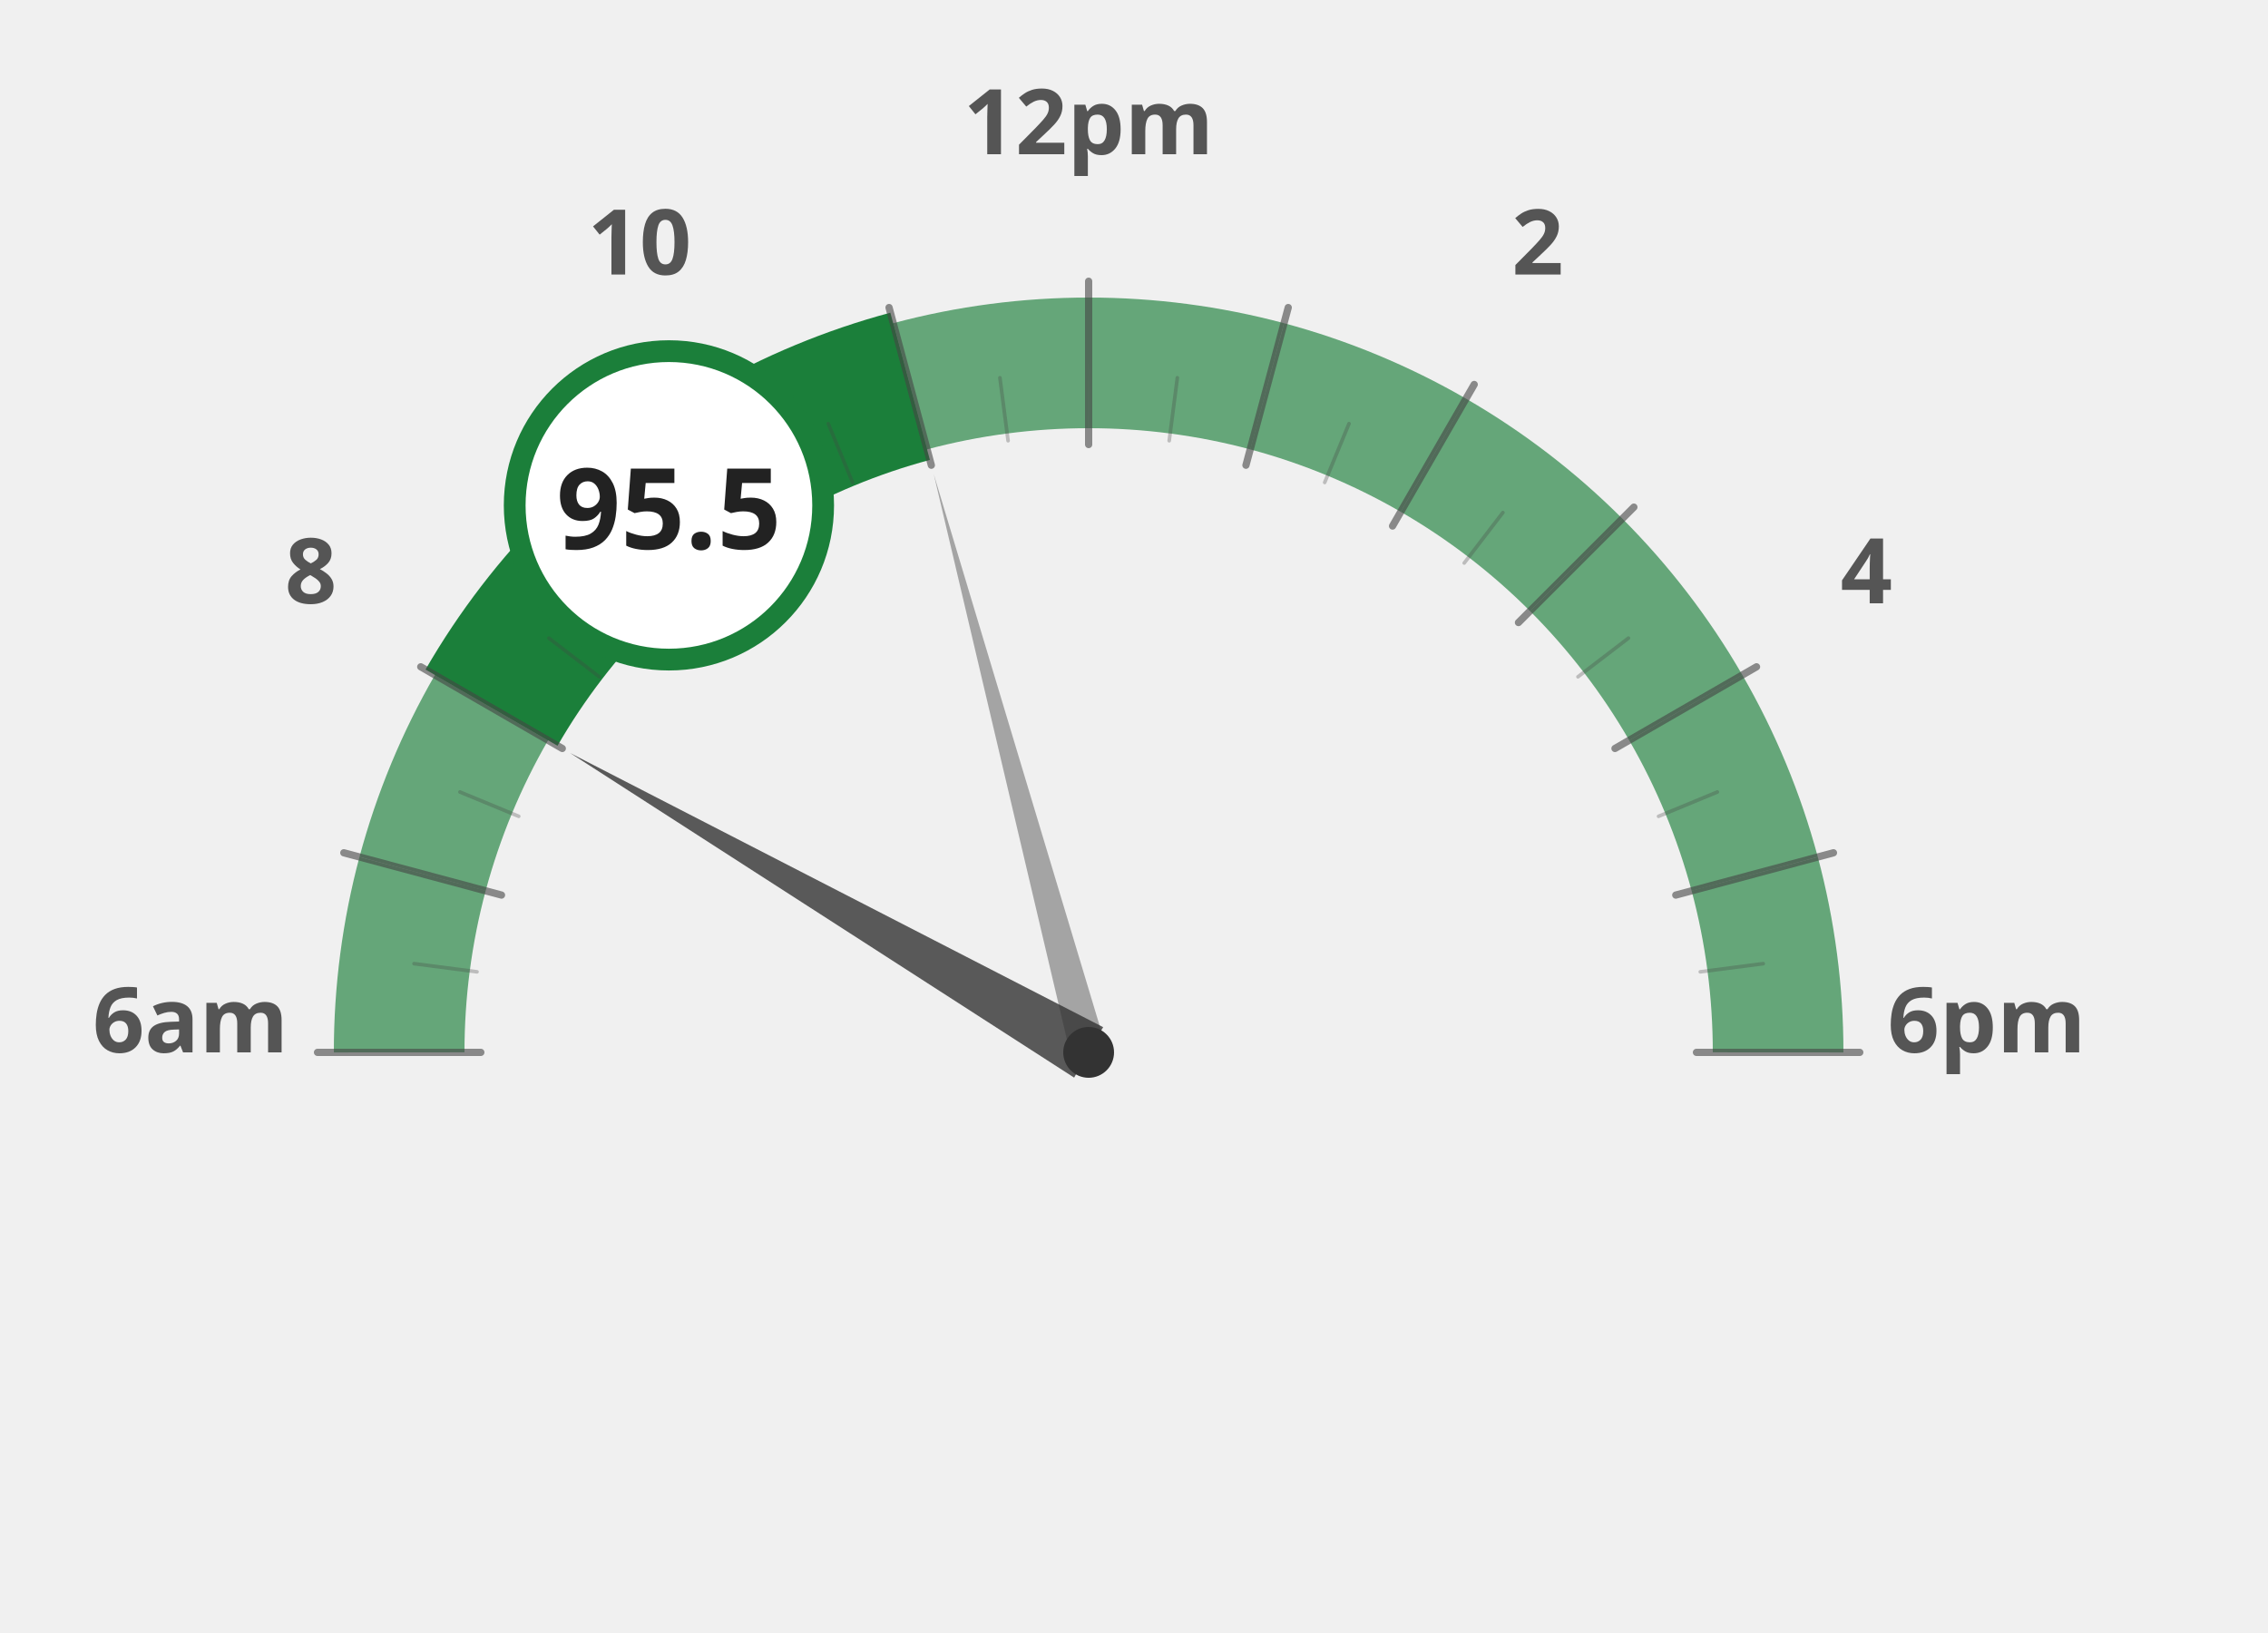
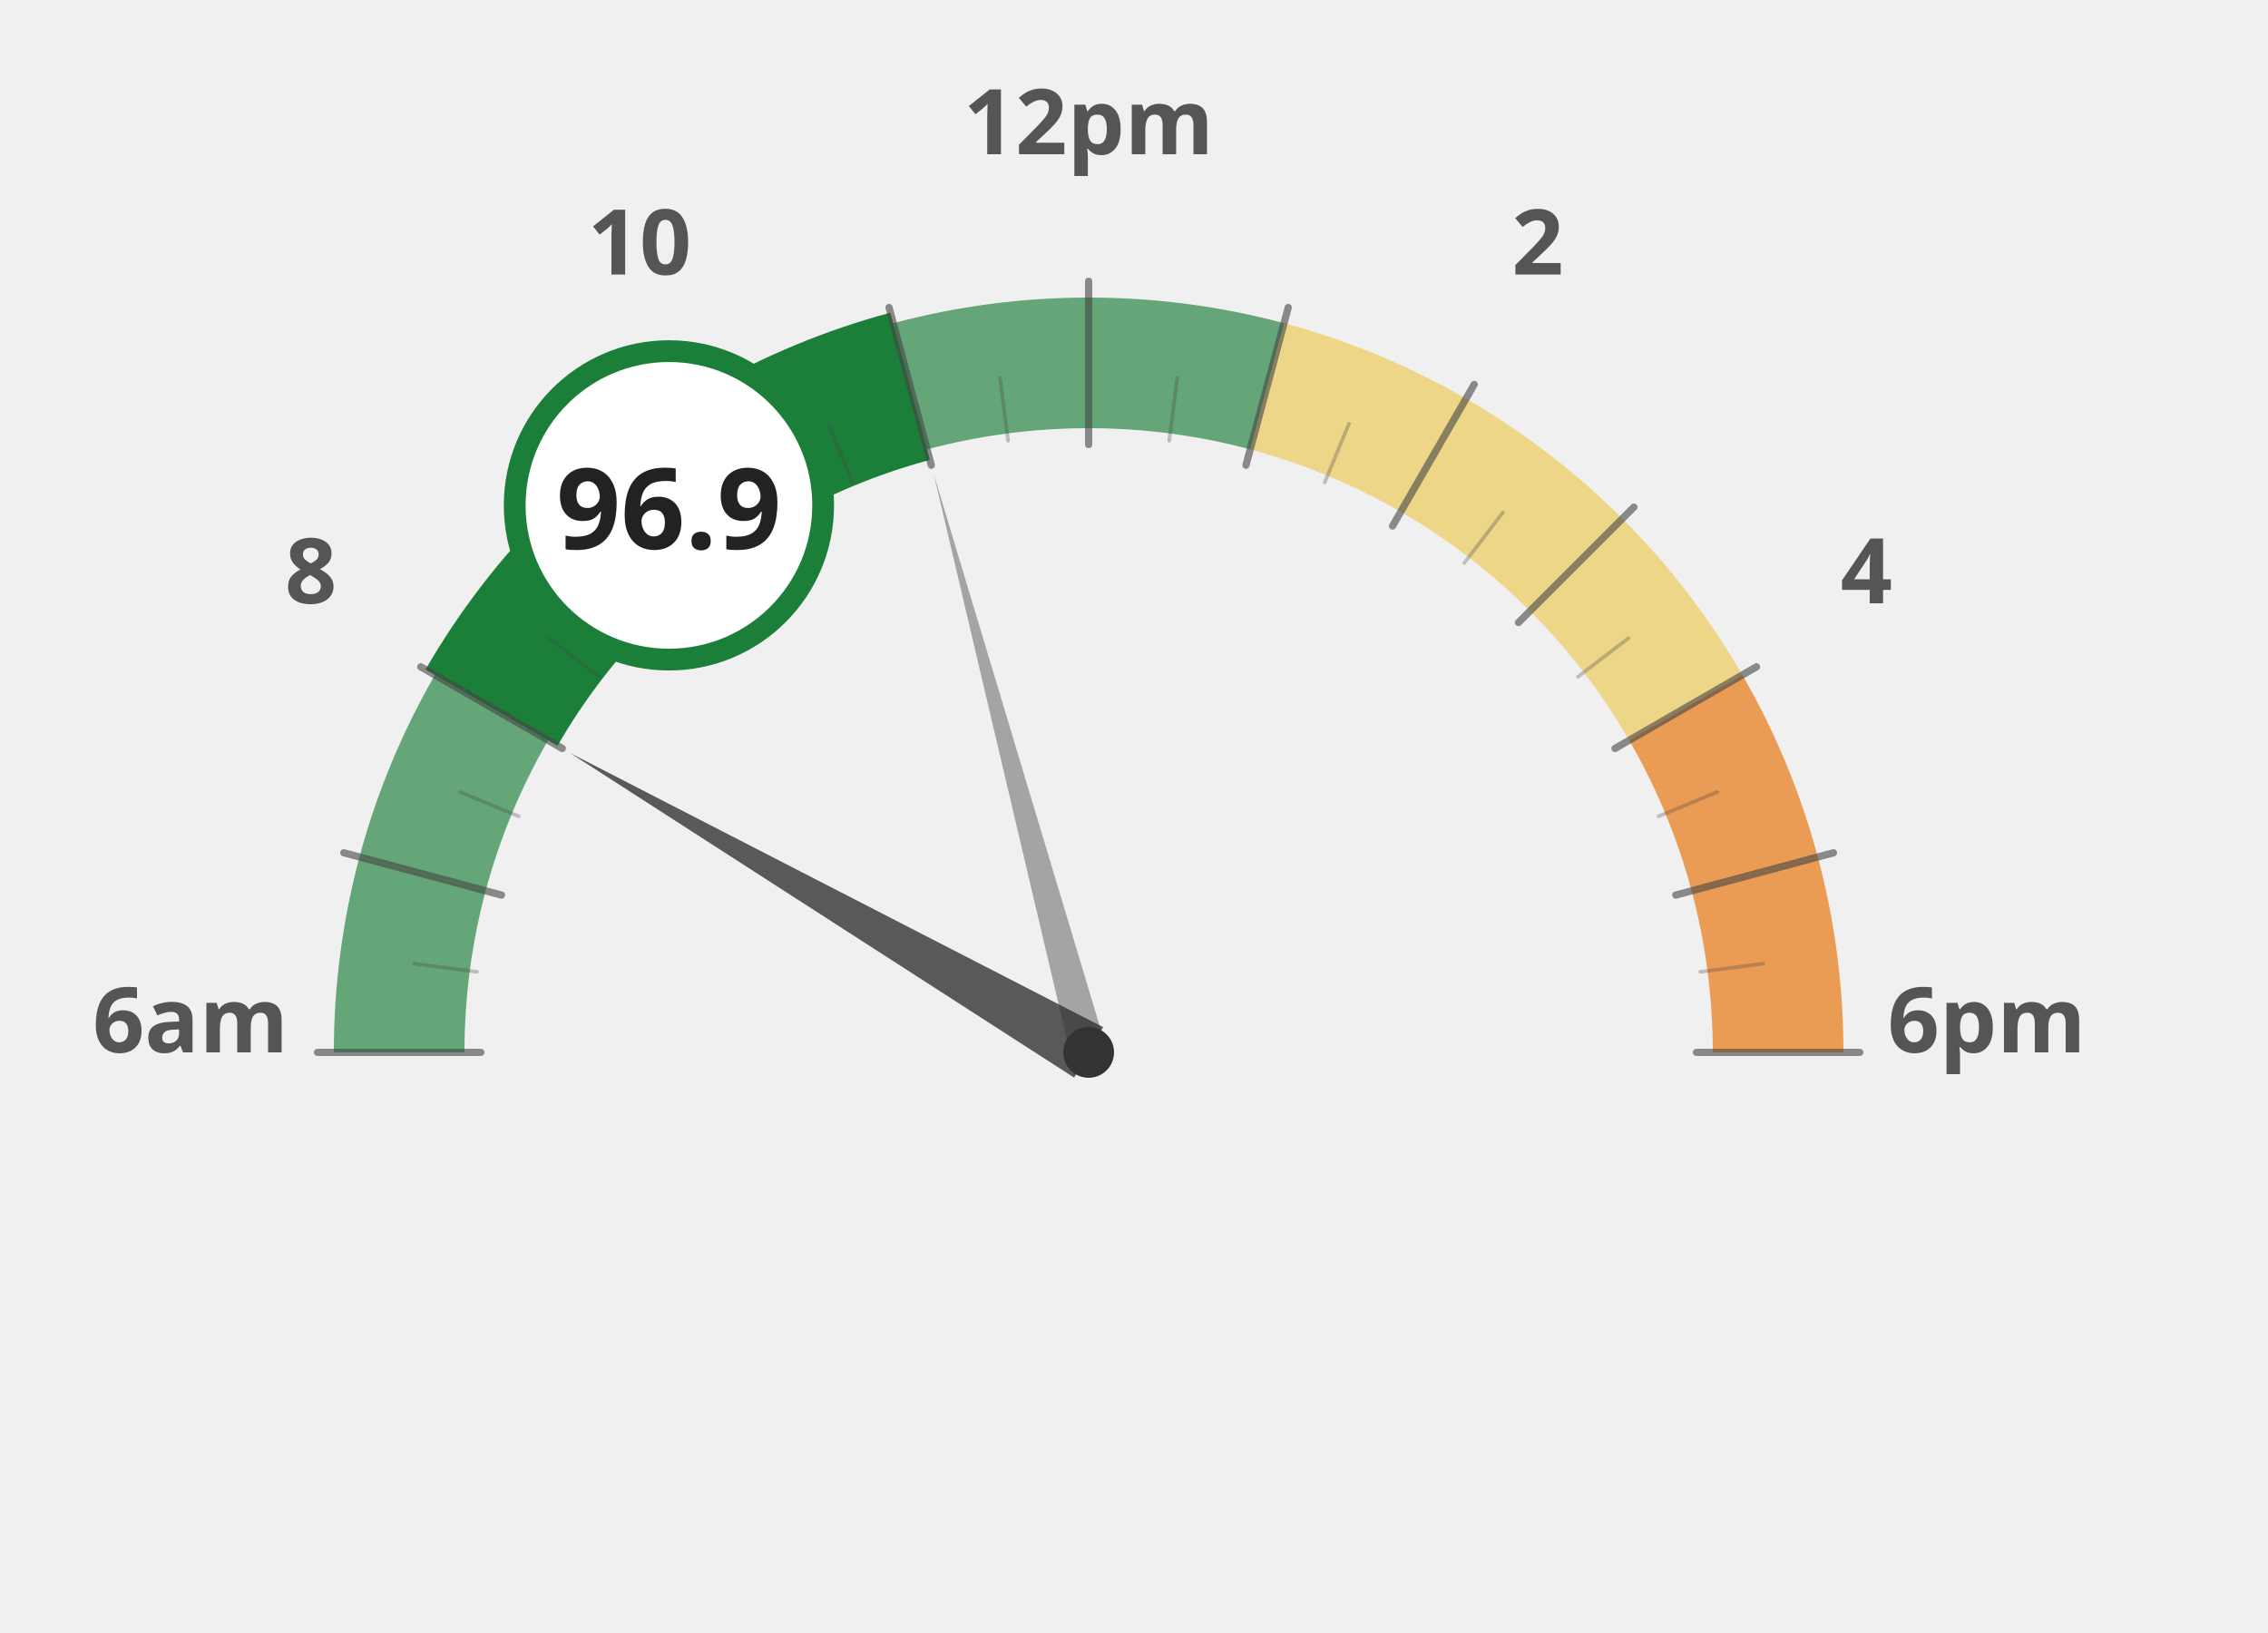
<svg xmlns="http://www.w3.org/2000/svg" width="100%" height="100%" viewBox="0 0 1250 900">
  <g transform="translate(100, 100)">
    <path d="M 120.0 480.0 A 380 380 0 0 1 132.9 381.6" fill="none" stroke="#1b7f3a" stroke-width="72" stroke-opacity="0.65" />
    <path d="M 132.9 381.6 A 380 380 0 0 1 170.9 290.0" fill="none" stroke="#1b7f3a" stroke-width="72" stroke-opacity="0.65" />
    <path d="M 170.9 290.0 A 380 380 0 0 1 231.3 211.3" fill="none" stroke="#1b7f3a" stroke-width="72" stroke-opacity="1.0" />
    <path d="M 231.3 211.3 A 380 380 0 0 1 310.0 150.9" fill="none" stroke="#1b7f3a" stroke-width="72" stroke-opacity="1.0" />
    <path d="M 310.0 150.9 A 380 380 0 0 1 401.6 112.9" fill="none" stroke="#1b7f3a" stroke-width="72" stroke-opacity="1.0" />
    <path d="M 401.6 112.9 A 380 380 0 0 1 500.0 100.0" fill="none" stroke="#1b7f3a" stroke-width="72" stroke-opacity="0.65" />
    <path d="M 500.0 100.0 A 380 380 0 0 1 598.4 112.9" fill="none" stroke="#1b7f3a" stroke-width="72" stroke-opacity="0.65" />
-     <path d="M 598.4 112.9 A 380 380 0 0 1 690.0 150.9" fill="none" stroke="#1b7f3a" stroke-width="72" stroke-opacity="0.65" />
-     <path d="M 690.0 150.9 A 380 380 0 0 1 768.7 211.3" fill="none" stroke="#1b7f3a" stroke-width="72" stroke-opacity="0.65" />
-     <path d="M 768.7 211.3 A 380 380 0 0 1 829.1 290.0" fill="none" stroke="#1b7f3a" stroke-width="72" stroke-opacity="0.65" />
-     <path d="M 829.1 290.0 A 380 380 0 0 1 867.1 381.6" fill="none" stroke="#1b7f3a" stroke-width="72" stroke-opacity="0.65" />
-     <path d="M 867.1 381.6 A 380 380 0 0 1 880.0 480.0" fill="none" stroke="#1b7f3a" stroke-width="72" stroke-opacity="0.65" />
+     <path d="M 598.4 112.9 A 380 380 0 0 1 690.0 150.9" fill="none" stroke="#ebc850" stroke-width="72" stroke-opacity="0.65" />
+     <path d="M 690.0 150.9 A 380 380 0 0 1 768.7 211.3" fill="none" stroke="#ebc850" stroke-width="72" stroke-opacity="0.65" />
+     <path d="M 768.7 211.3 A 380 380 0 0 1 829.1 290.0" fill="none" stroke="#ebc850" stroke-width="72" stroke-opacity="0.65" />
+     <path d="M 829.1 290.0 A 380 380 0 0 1 867.1 381.6" fill="none" stroke="#e66e00" stroke-width="72" stroke-opacity="0.65" />
+     <path d="M 867.1 381.6 A 380 380 0 0 1 880.0 480.0" fill="none" stroke="#e66e00" stroke-width="72" stroke-opacity="0.65" />
    <text x="5.0" y="480" text-anchor="middle" font-family="Montserrat, sans-serif" font-size="50" font-weight="900" fill="#555">6am</text>
    <text x="71.317" y="232.5" text-anchor="middle" font-family="Montserrat, sans-serif" font-size="50" font-weight="900" fill="#555">8</text>
    <text x="252.5" y="51.317" text-anchor="middle" font-family="Montserrat, sans-serif" font-size="50" font-weight="900" fill="#555">10</text>
    <text x="500" y="-15.0" text-anchor="middle" font-family="Montserrat, sans-serif" font-size="50" font-weight="900" fill="#555">12pm</text>
    <text x="747.5" y="51.317" text-anchor="middle" font-family="Montserrat, sans-serif" font-size="50" font-weight="900" fill="#555">2</text>
    <text x="928.683" y="232.5" text-anchor="middle" font-family="Montserrat, sans-serif" font-size="50" font-weight="900" fill="#555">4</text>
    <text x="995.0" y="480.0" text-anchor="middle" font-family="Montserrat, sans-serif" font-size="50" font-weight="900" fill="#555">6pm</text>
    <path d="M 170.9 290.0 A 380 380 0 0 1 231.3 211.3" fill="none" stroke="#1b7f3a" stroke-width="84" stroke-linecap="butt" />
    <path d="M 231.3 211.3 A 380 380 0 0 1 310.0 150.9" fill="none" stroke="#1b7f3a" stroke-width="84" stroke-linecap="butt" />
    <path d="M 310.0 150.9 A 380 380 0 0 1 401.6 112.9" fill="none" stroke="#1b7f3a" stroke-width="84" stroke-linecap="butt" />
    <line x1="165.0" y1="480.0" x2="75.0" y2="480.0" stroke="#444" stroke-width="4" stroke-linecap="round" opacity="0.6" />
    <line x1="162.9" y1="435.6" x2="128.2" y2="431.1" stroke="#444" stroke-width="2" stroke-linecap="round" opacity="0.3" />
    <line x1="176.4" y1="393.3" x2="89.5" y2="370.0" stroke="#444" stroke-width="4" stroke-linecap="round" opacity="0.6" />
    <line x1="185.9" y1="349.9" x2="153.5" y2="336.5" stroke="#444" stroke-width="2" stroke-linecap="round" opacity="0.3" />
    <line x1="209.9" y1="312.5" x2="131.9" y2="267.5" stroke="#444" stroke-width="4" stroke-linecap="round" opacity="0.6" />
    <line x1="230.3" y1="273.0" x2="202.5" y2="251.7" stroke="#444" stroke-width="2" stroke-linecap="round" opacity="0.3" />
    <line x1="263.1" y1="243.1" x2="199.5" y2="179.5" stroke="#444" stroke-width="4" stroke-linecap="round" opacity="0.6" />
    <line x1="293.0" y1="210.3" x2="271.7" y2="182.5" stroke="#444" stroke-width="2" stroke-linecap="round" opacity="0.3" />
    <line x1="332.5" y1="189.9" x2="287.5" y2="111.9" stroke="#444" stroke-width="4" stroke-linecap="round" opacity="0.6" />
    <line x1="369.9" y1="165.9" x2="356.5" y2="133.5" stroke="#444" stroke-width="2" stroke-linecap="round" opacity="0.3" />
    <line x1="413.3" y1="156.4" x2="390.0" y2="69.5" stroke="#444" stroke-width="4" stroke-linecap="round" opacity="0.6" />
    <line x1="455.6" y1="142.9" x2="451.1" y2="108.2" stroke="#444" stroke-width="2" stroke-linecap="round" opacity="0.3" />
    <line x1="500.0" y1="145.0" x2="500.0" y2="55.0" stroke="#444" stroke-width="4" stroke-linecap="round" opacity="0.6" />
    <line x1="544.4" y1="142.9" x2="548.9" y2="108.2" stroke="#444" stroke-width="2" stroke-linecap="round" opacity="0.3" />
    <line x1="586.7" y1="156.4" x2="610.0" y2="69.5" stroke="#444" stroke-width="4" stroke-linecap="round" opacity="0.6" />
    <line x1="630.1" y1="165.9" x2="643.5" y2="133.5" stroke="#444" stroke-width="2" stroke-linecap="round" opacity="0.3" />
    <line x1="667.5" y1="189.9" x2="712.5" y2="111.9" stroke="#444" stroke-width="4" stroke-linecap="round" opacity="0.6" />
    <line x1="707.0" y1="210.3" x2="728.3" y2="182.5" stroke="#444" stroke-width="2" stroke-linecap="round" opacity="0.3" />
    <line x1="736.9" y1="243.1" x2="800.5" y2="179.5" stroke="#444" stroke-width="4" stroke-linecap="round" opacity="0.6" />
    <line x1="769.7" y1="273.0" x2="797.5" y2="251.7" stroke="#444" stroke-width="2" stroke-linecap="round" opacity="0.3" />
    <line x1="790.1" y1="312.5" x2="868.1" y2="267.5" stroke="#444" stroke-width="4" stroke-linecap="round" opacity="0.6" />
    <line x1="814.1" y1="349.9" x2="846.5" y2="336.5" stroke="#444" stroke-width="2" stroke-linecap="round" opacity="0.3" />
    <line x1="823.6" y1="393.3" x2="910.5" y2="370.0" stroke="#444" stroke-width="4" stroke-linecap="round" opacity="0.6" />
    <line x1="837.1" y1="435.6" x2="871.8" y2="431.1" stroke="#444" stroke-width="2" stroke-linecap="round" opacity="0.3" />
    <line x1="835.0" y1="480.0" x2="925.0" y2="480.0" stroke="#444" stroke-width="4" stroke-linecap="round" opacity="0.6" />
    <polygon points="214.2,315.0 492.0,493.9 508.0,466.1" fill="#333" opacity="0.8" />
    <polygon points="414.6,161.2 490.3,482.6 509.7,477.4" fill="#333" opacity="0.4" />
    <circle cx="500" cy="480" r="14" fill="#333" />
    <circle cx="268.671" cy="178.526" r="85" fill="white" stroke="#1b7f3a" stroke-width="12" />
-     <text x="268.671" y="202.526" text-anchor="middle" font-family="Montserrat, sans-serif" font-size="62" font-weight="800" fill="#222">95.5</text>
+     <text x="268.671" y="202.526" text-anchor="middle" font-family="Montserrat, sans-serif" font-size="62" font-weight="800" fill="#222">96.9</text>
  </g>
</svg>
